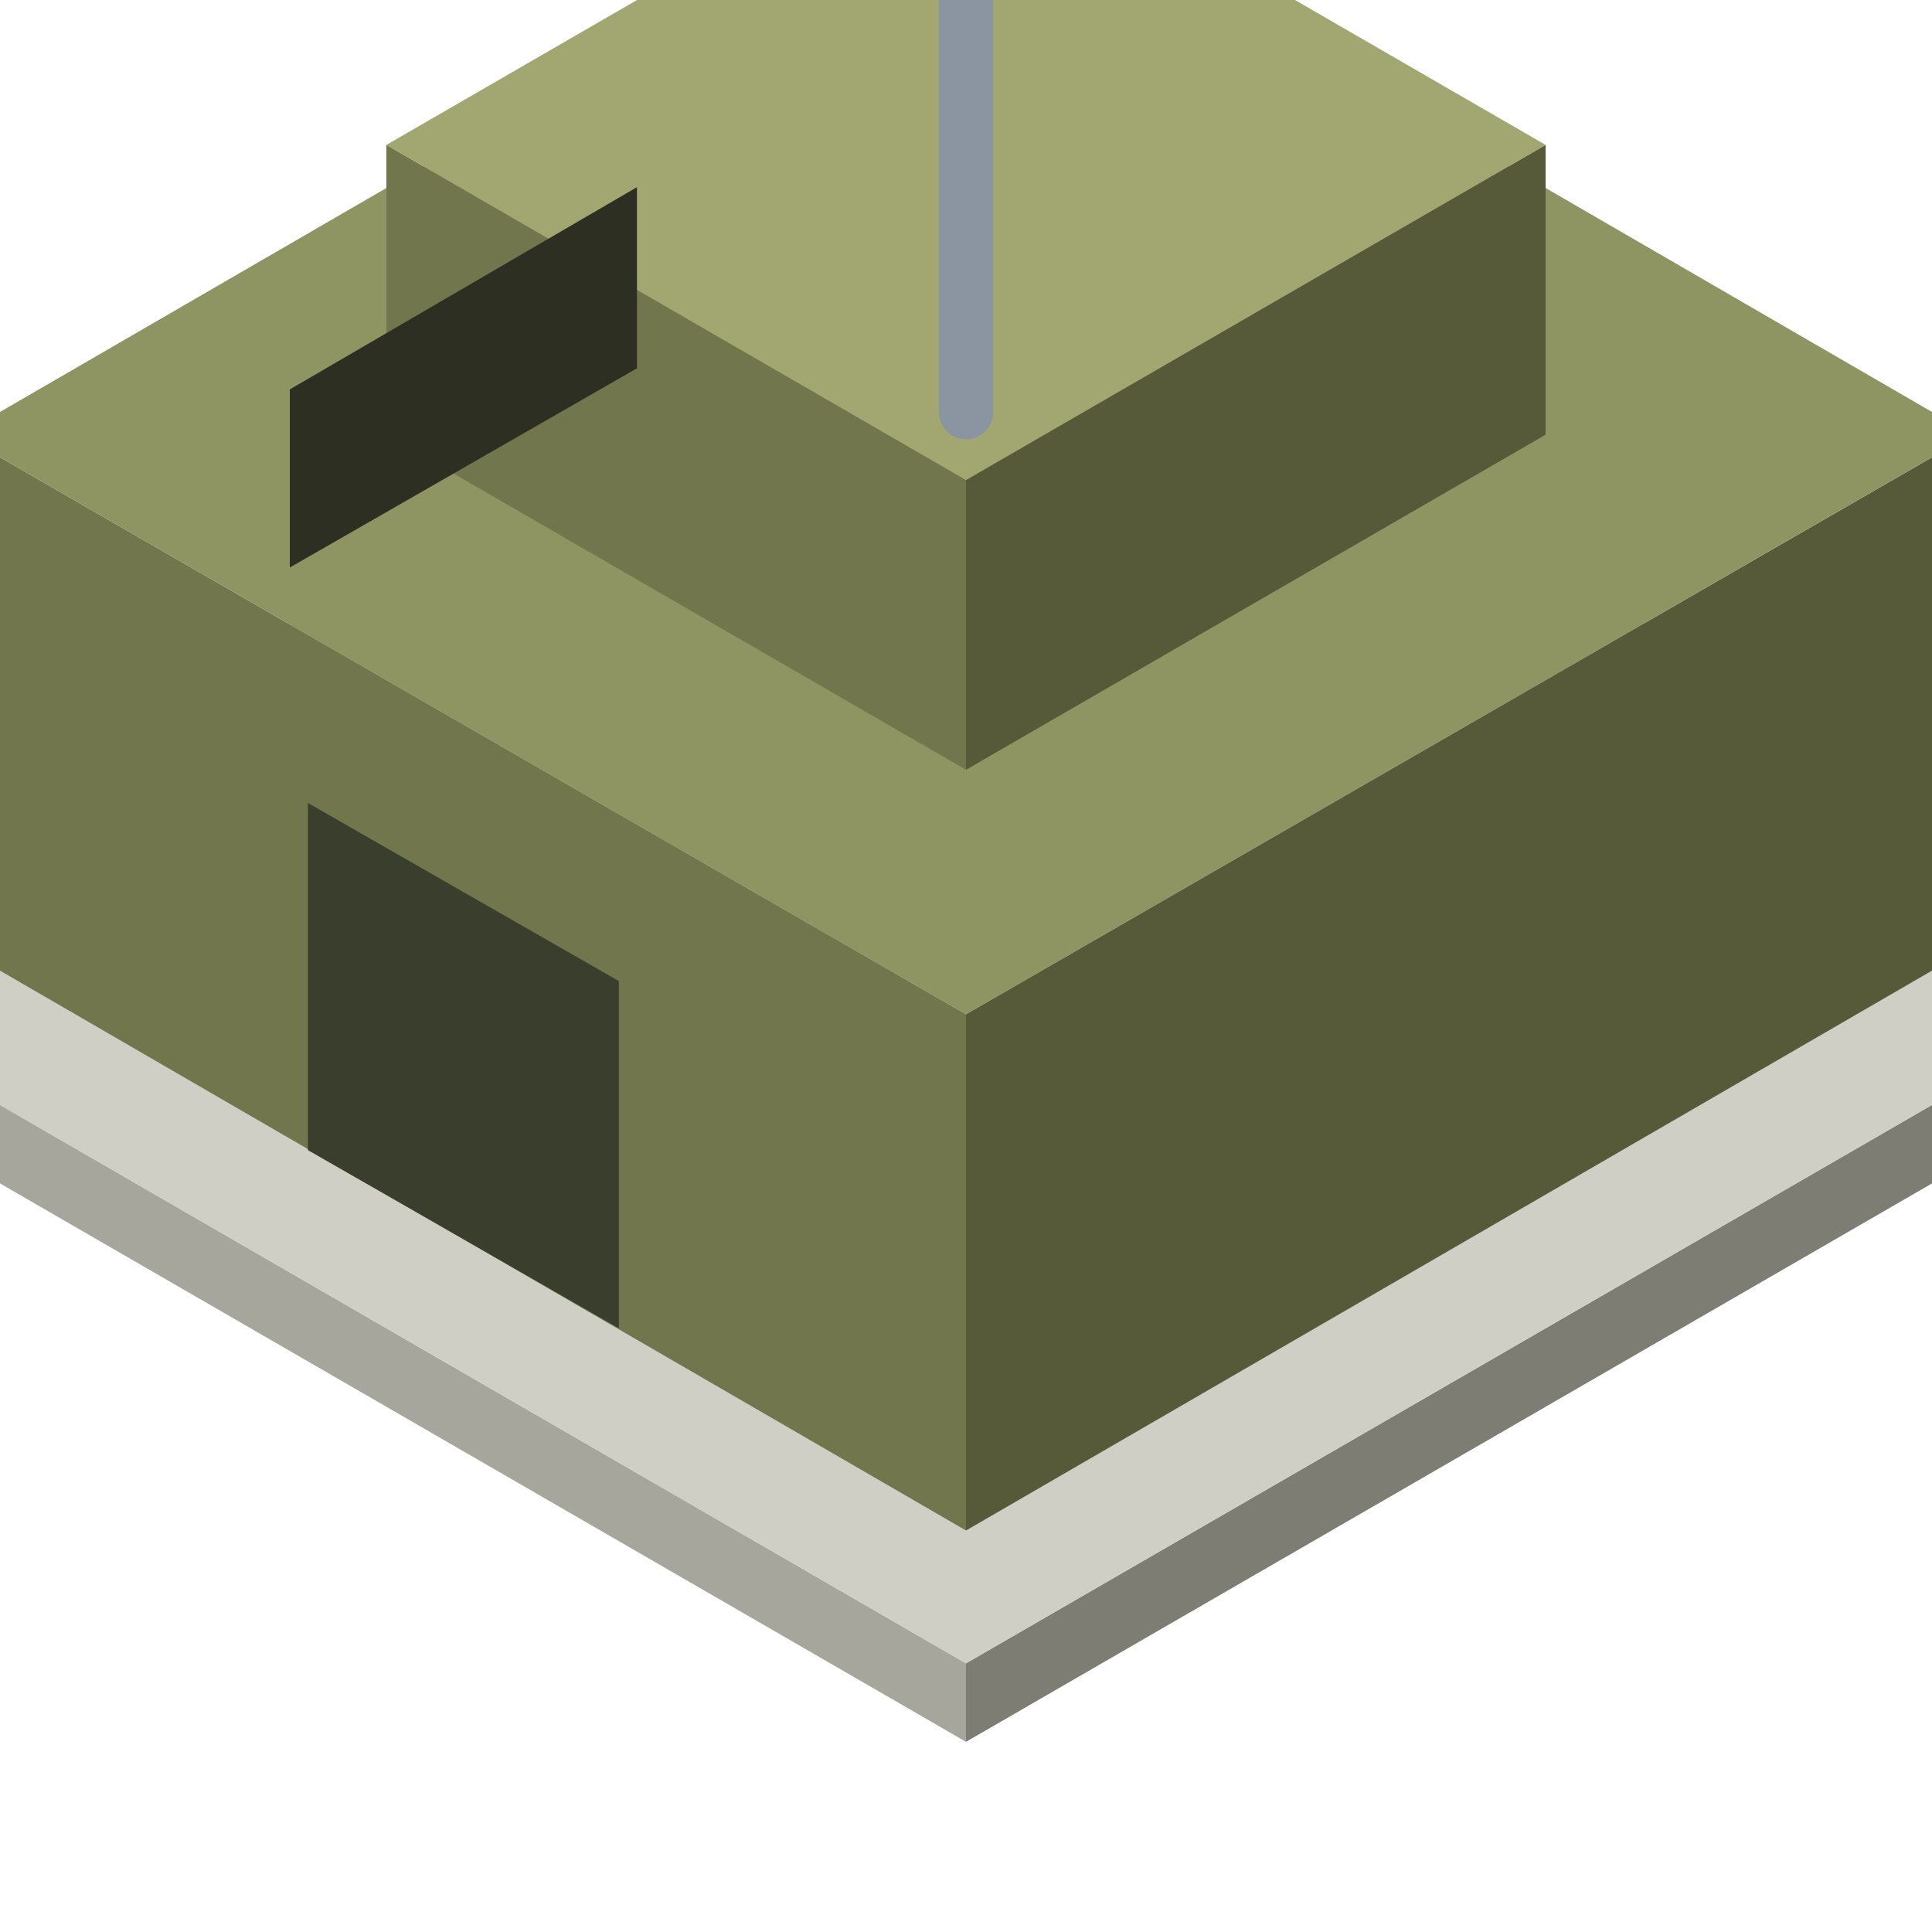
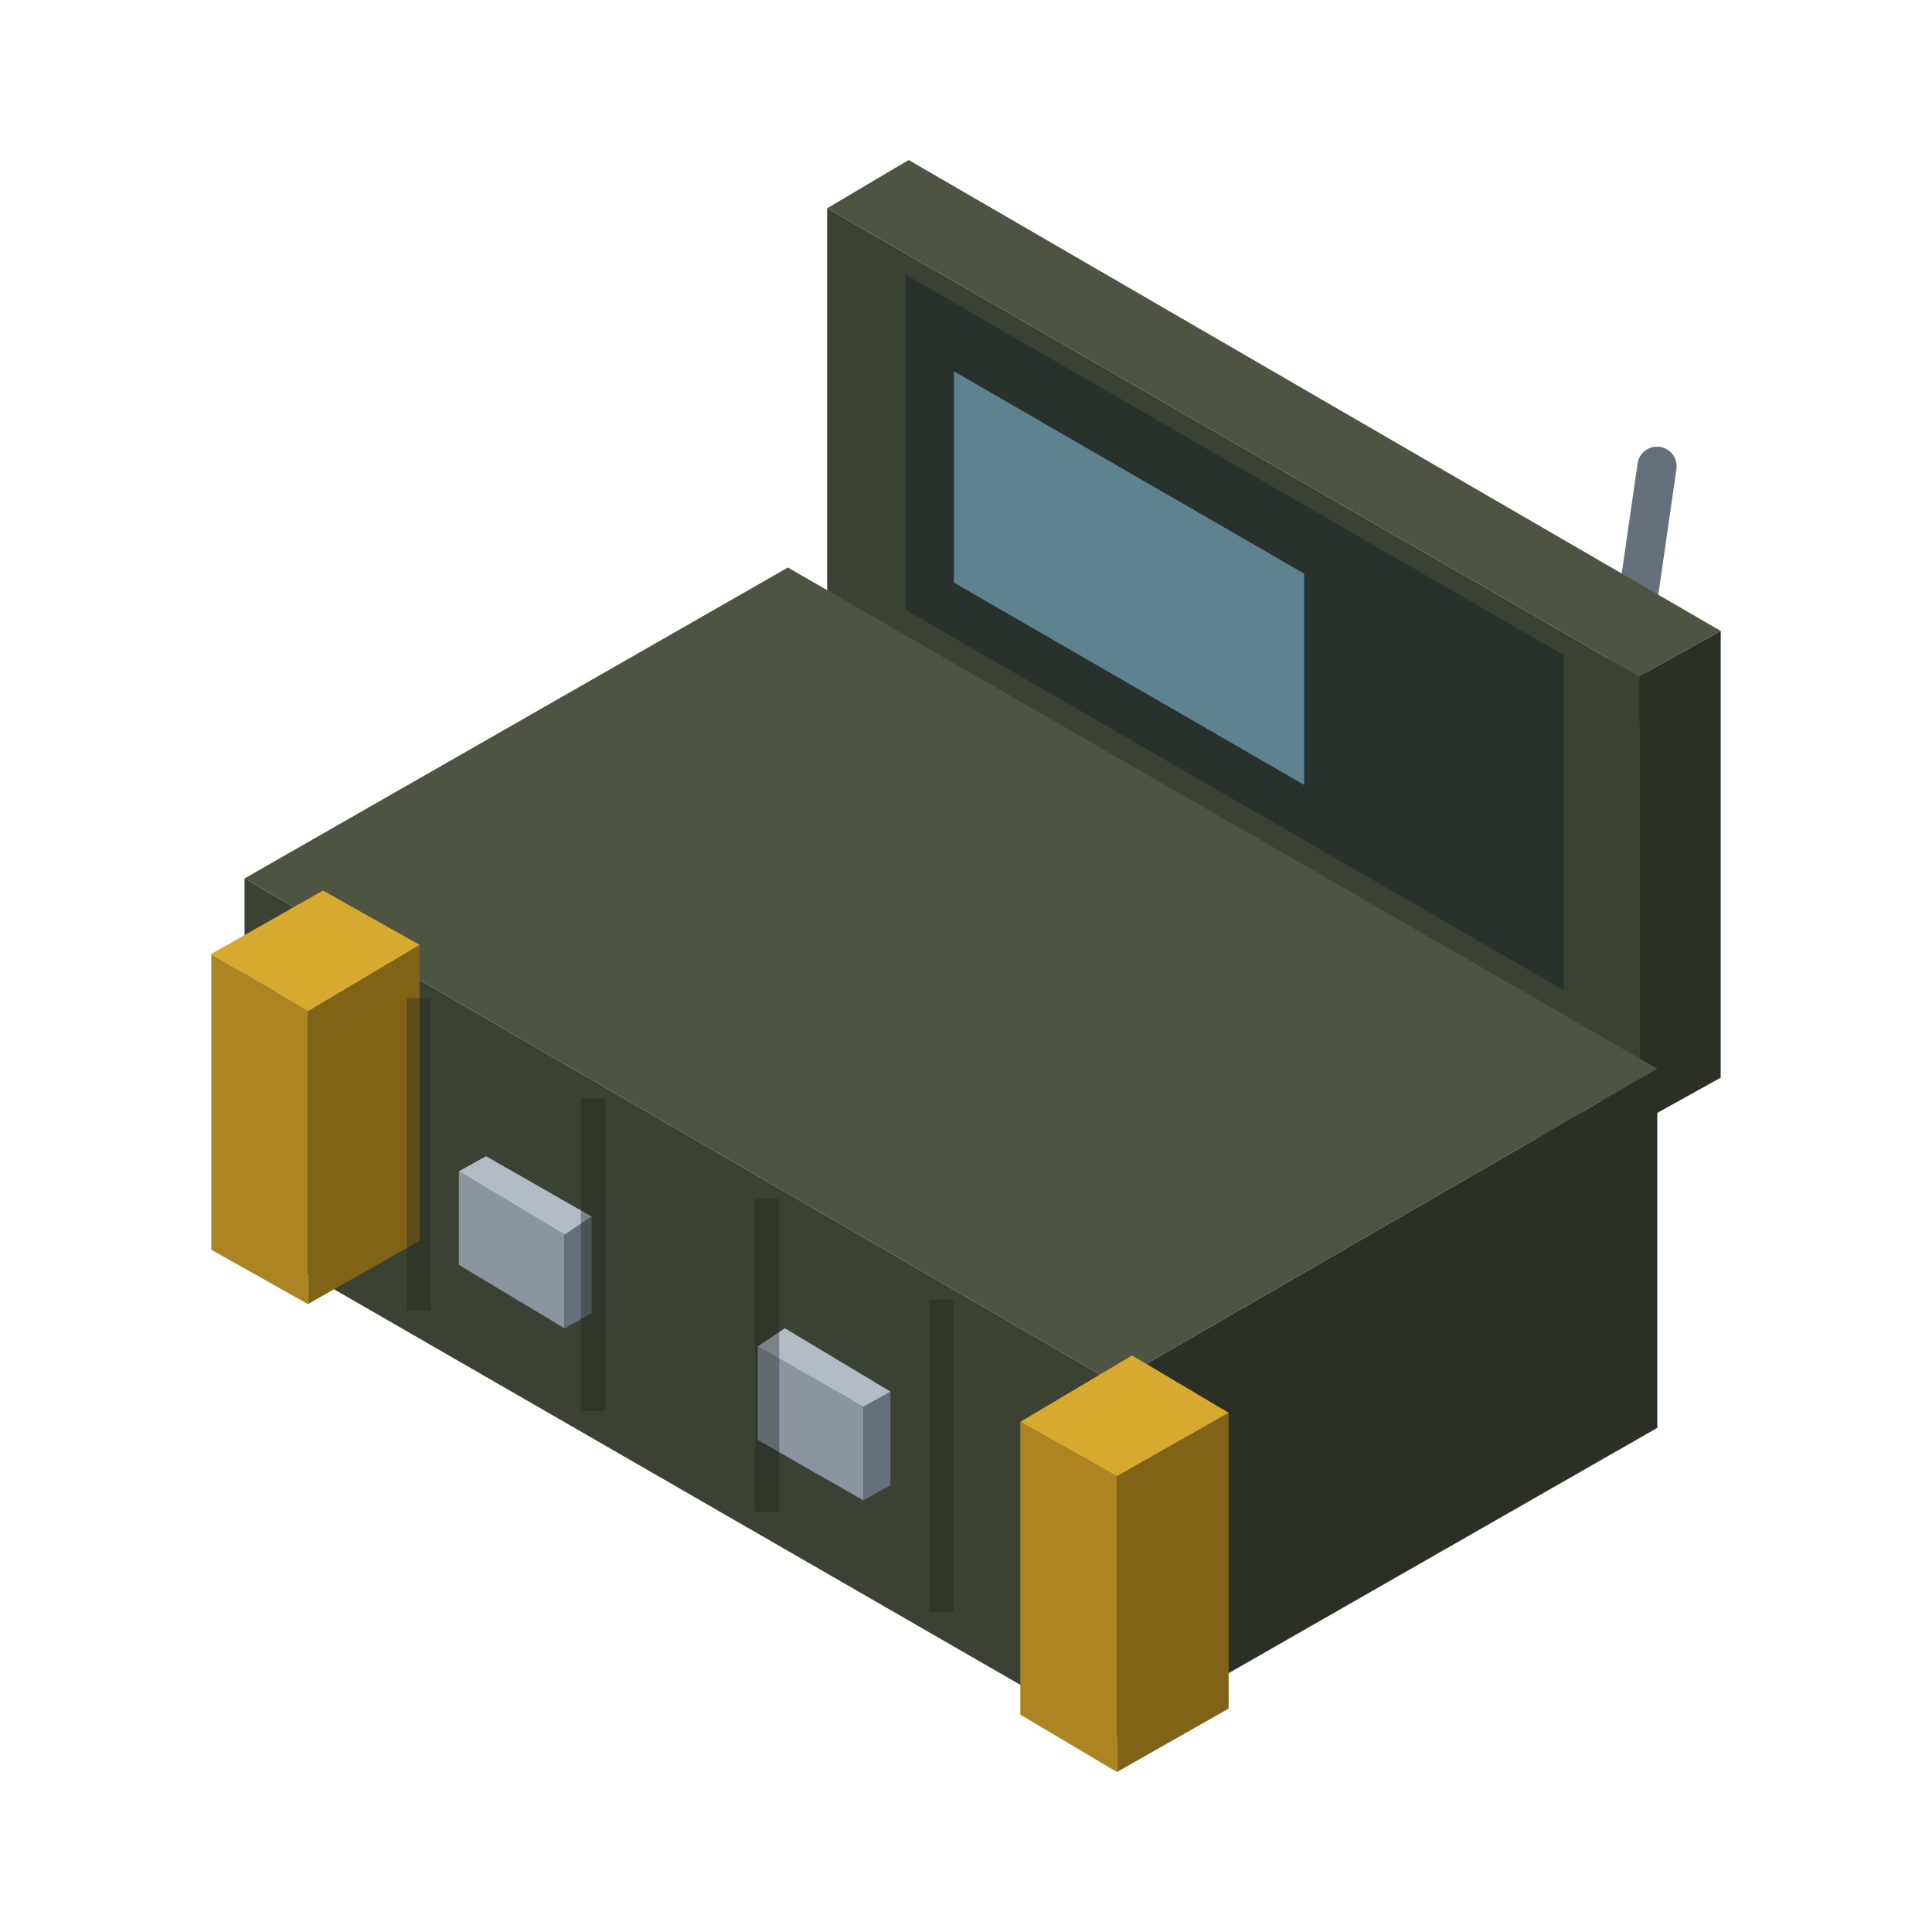
<svg xmlns="http://www.w3.org/2000/svg" viewBox="0 0 64 64" fill="none">
-   <path d="M-9.0 34.0L32.0 57.7L32.0 55.1L-9.0 31.4Z" fill="#a6a69c" />
-   <path d="M73.0 34.0L32.0 57.7L32.0 55.1L73.0 31.4Z" fill="#7d7d74" />
-   <path d="M32.0 7.7L73.0 31.4L32.0 55.1L-9.0 31.4Z" fill="#cfcfc6" />
-   <path d="M-1.3 31.4L32.0 50.7L32.0 33.6L-1.3 14.4Z" fill="#71764c" />
-   <path d="M65.3 31.4L32.0 50.7L32.0 33.6L65.3 14.4Z" fill="#565a38" />
-   <path d="M32.0 -4.9L65.3 14.4L32.0 33.6L-1.3 14.4Z" fill="#8f9463" />
-   <path d="M12.8 14.4L32.0 25.5L32.0 15.9L12.8 4.8Z" fill="#71764c" />
-   <path d="M51.2 14.4L32.0 25.5L32.0 15.9L51.2 4.8Z" fill="#565a38" />
-   <path d="M32.0 -6.3L51.2 4.8L32.0 15.9L12.8 4.8Z" fill="#a2a771" />
-   <path d="M10.2 38.1L20.5 44.0L20.5 32.5L10.2 26.6Z" fill="#3a3e2d" />
-   <path d="M21.1 12.2L9.6 18.8L9.6 12.9L21.1 6.2Z" fill="#2c2f22" />
-   <path d="M32 13.65L32 -3.74" stroke="#8b95a1" stroke-width="1.8" stroke-linecap="round" />
-   <path d="M32 -5.96L32 4.4" stroke="#8b95a1" stroke-width="1.5" stroke-linecap="round" />
+   <g transform="translate(-0.50 11.60) scale(1.000)">
+     <path d="M50.905 34.925L55.391 3.845" stroke="#66707c" stroke-width="1.3" stroke-linecap="round" />
+     <path d="M27.9 10.1L54.8 25.6L54.8 10.8L27.9 -4.7Z" fill="#3b4133" />
+     <path d="M57.5 24.1L54.8 25.6L54.8 10.8L57.5 9.3Z" fill="#2b3026" />
+     <path d="M30.6 -6.3L57.5 9.3L54.8 10.8L27.9 -4.7Z" fill="#4d5442" />
+     <path d="M30.5 8.6L52.3 21.2L52.3 10.1L30.5 -2.5Z" fill="#28312c" />
+     <path d="M32.1 7.7L43.7 14.4L43.7 7.4L32.1 0.7Z" fill="#5d8290" />
+     <path d="M8.6 29.4L37.4 46.0L37.4 34.2L8.6 17.5Z" fill="#3b4133" />
+     <path d="M55.4 35.7L37.4 46.0L37.4 34.2L55.4 23.8Z" fill="#2b3026" />
+     <path d="M26.6 7.2L55.4 23.8L37.4 34.2L8.6 17.5Z" fill="#4d5442" />
+     <path d="M7.5 29.8L10.7 31.6L10.7 21.9L7.5 20.0Z" fill="#ac8422" />
+     <path d="M14.4 29.5L10.7 31.6L10.7 21.9L14.4 19.7Z" fill="#816318" />
+     <path d="M11.2 17.9L14.4 19.7L10.7 21.9L7.5 20.0Z" fill="#d8a92f" />
+     <path d="M34.3 45.2L37.5 47.1L37.5 37.3L34.3 35.5Z" fill="#ac8422" />
+     <path d="M41.2 45.0L37.5 47.1L37.5 37.3L41.2 35.2Z" fill="#816318" />
+     <path d="M38.0 33.3L41.2 35.2L37.5 37.3L34.3 35.5Z" fill="#d8a92f" />
+     <path d="M15.7 30.3L19.2 32.4L19.2 29.3L15.7 27.2Z" fill="#8b95a1" />
+     <path d="M20.1 31.9L19.2 32.4L19.2 29.3L20.1 28.7Z" fill="#66707c" />
+     <path d="M16.6 26.7L20.1 28.7L19.2 29.3L15.7 27.2Z" fill="#b3bcc6" />
+     <path d="M25.6 36.1L29.1 38.1L29.1 35.0L25.6 33.0Z" fill="#8b95a1" />
+     <path d="M30.0 37.6L29.1 38.1L29.1 35.0L30.0 34.5Z" fill="#66707c" />
+     <path d="M26.5 32.4L30.0 34.5L29.1 35.0L25.6 33.0Z" fill="#b3bcc6" />
+     <path d="M14.377 31.817L14.377 21.457" stroke="#22241a" stroke-width=".8" opacity=".38" />
+     <path d="M20.144 35.147L20.144 24.787" stroke="#22241a" stroke-width=".8" opacity=".38" />
+     <path d="M25.912 38.477L25.912 28.117" stroke="#22241a" stroke-width=".8" opacity=".38" />
+     <path d="M31.68 41.807L31.68 31.447" stroke="#22241a" stroke-width=".8" opacity=".38" />
+   </g>
</svg>
